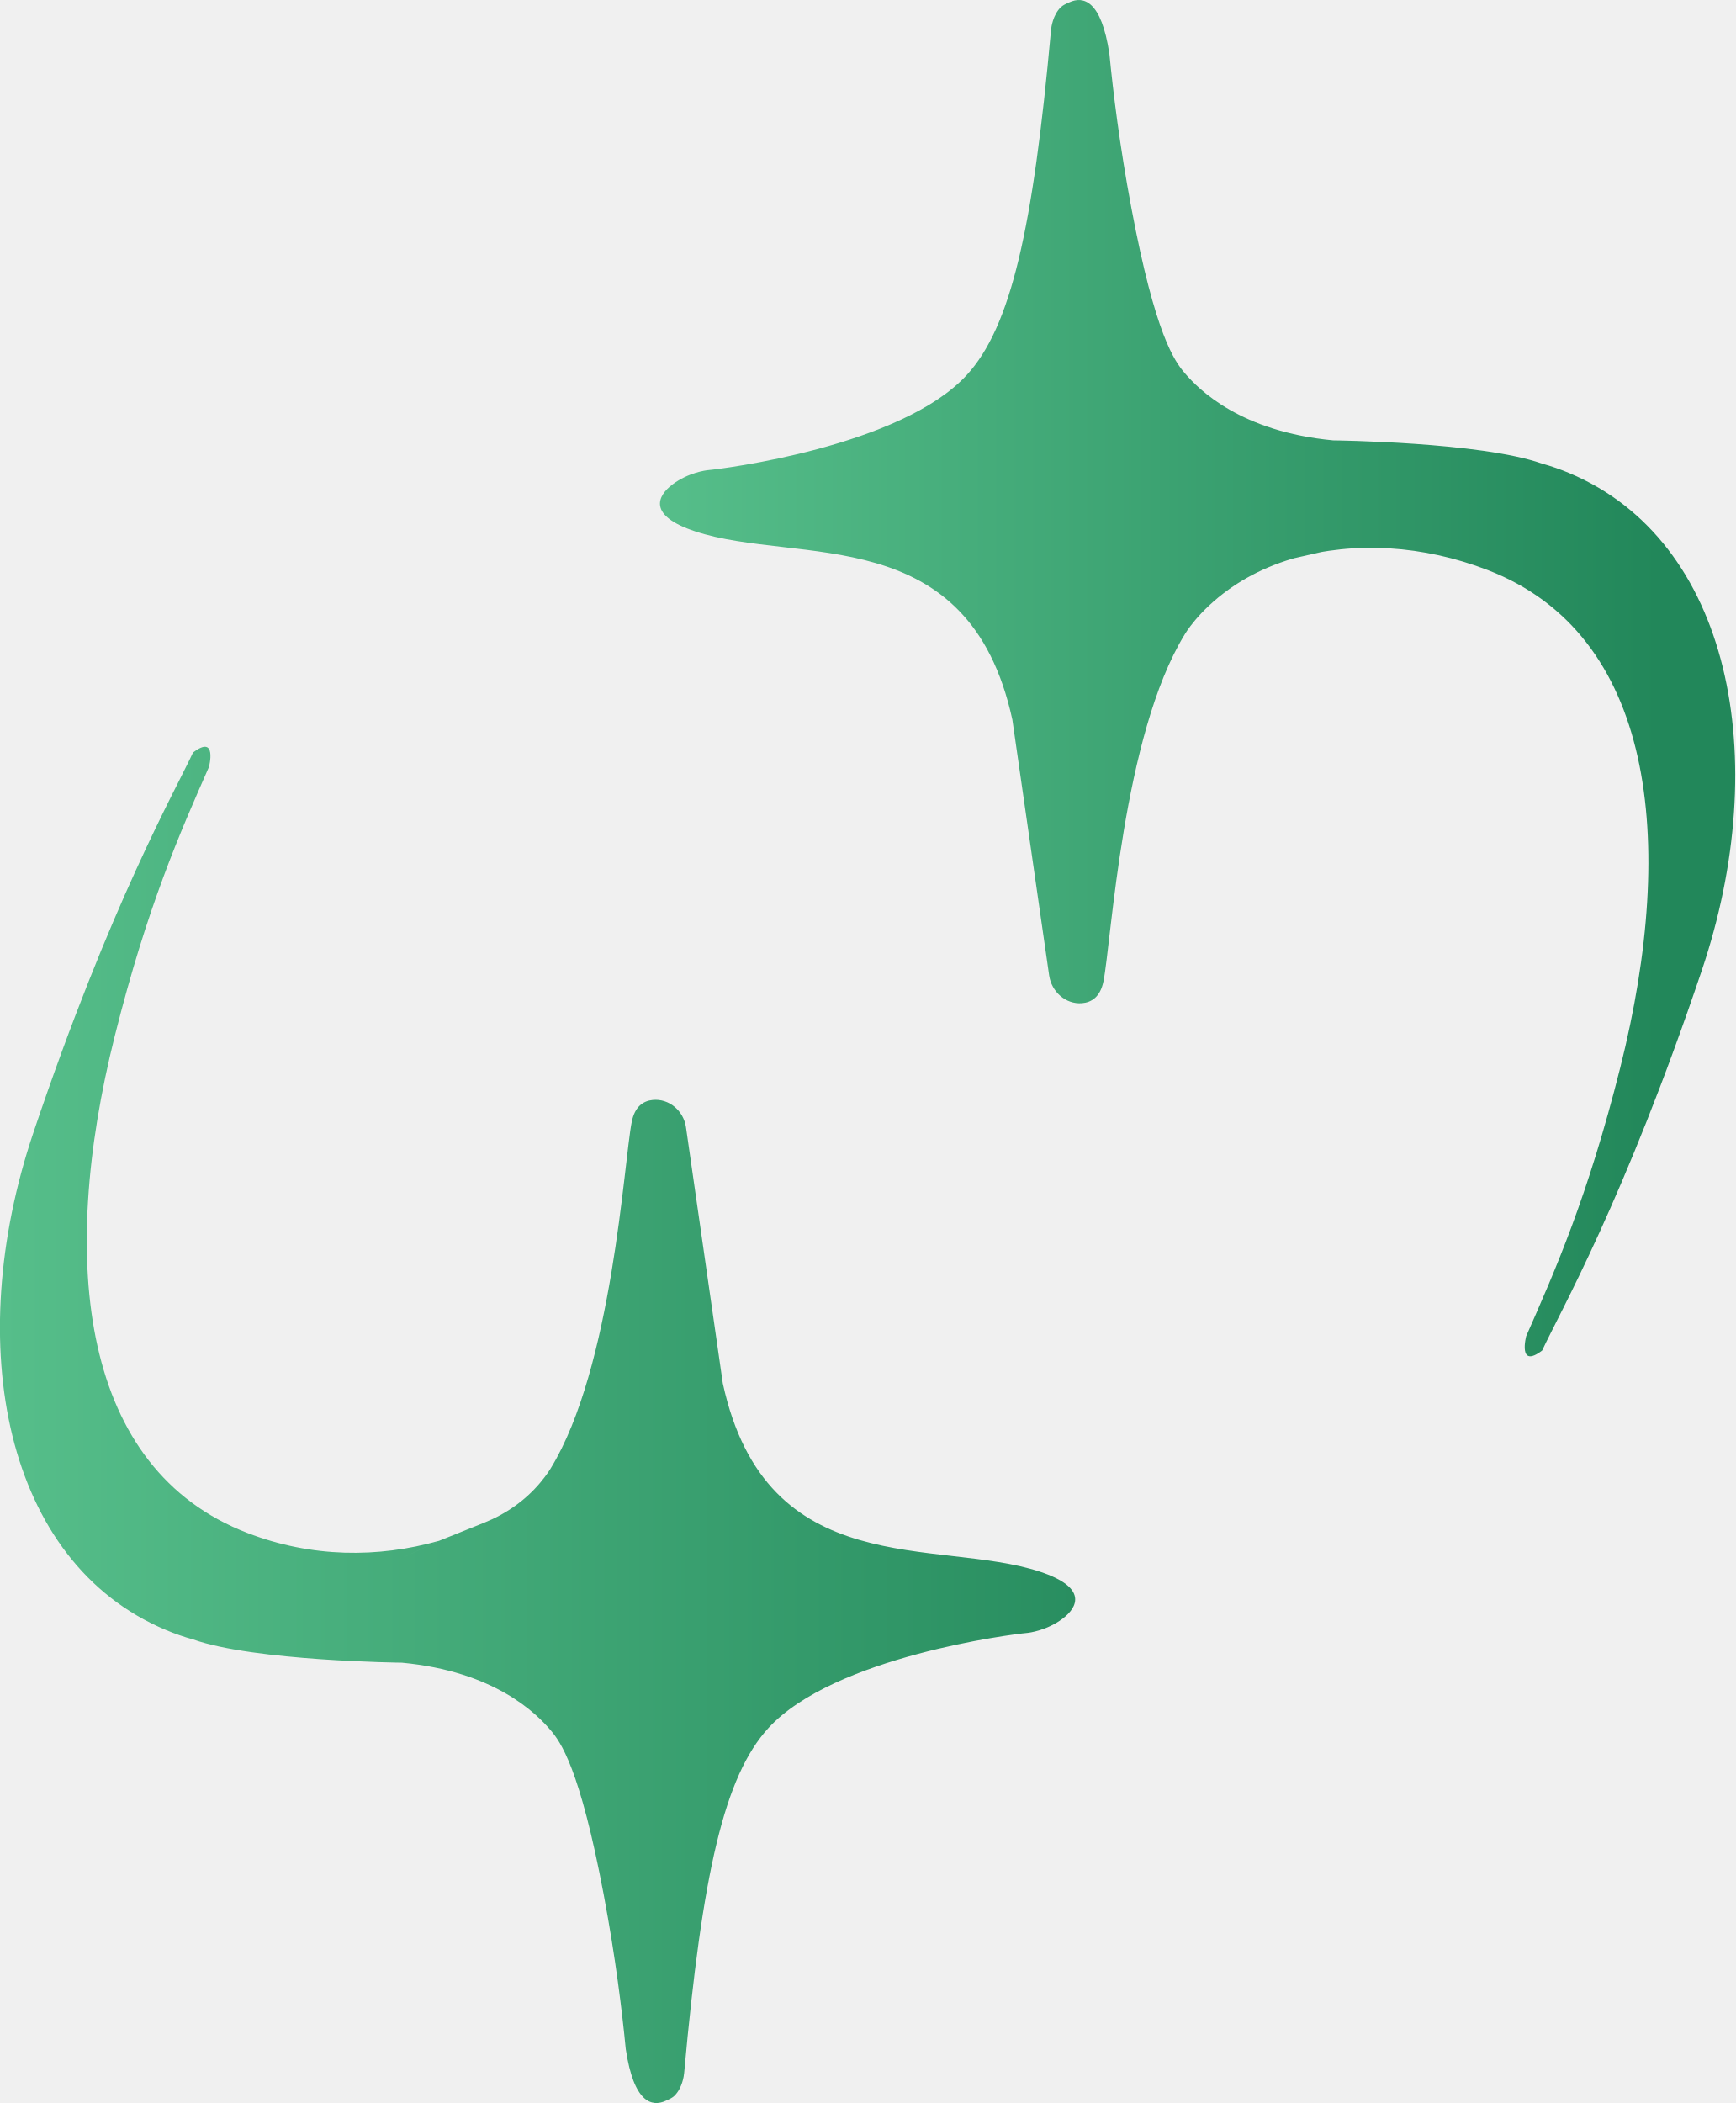
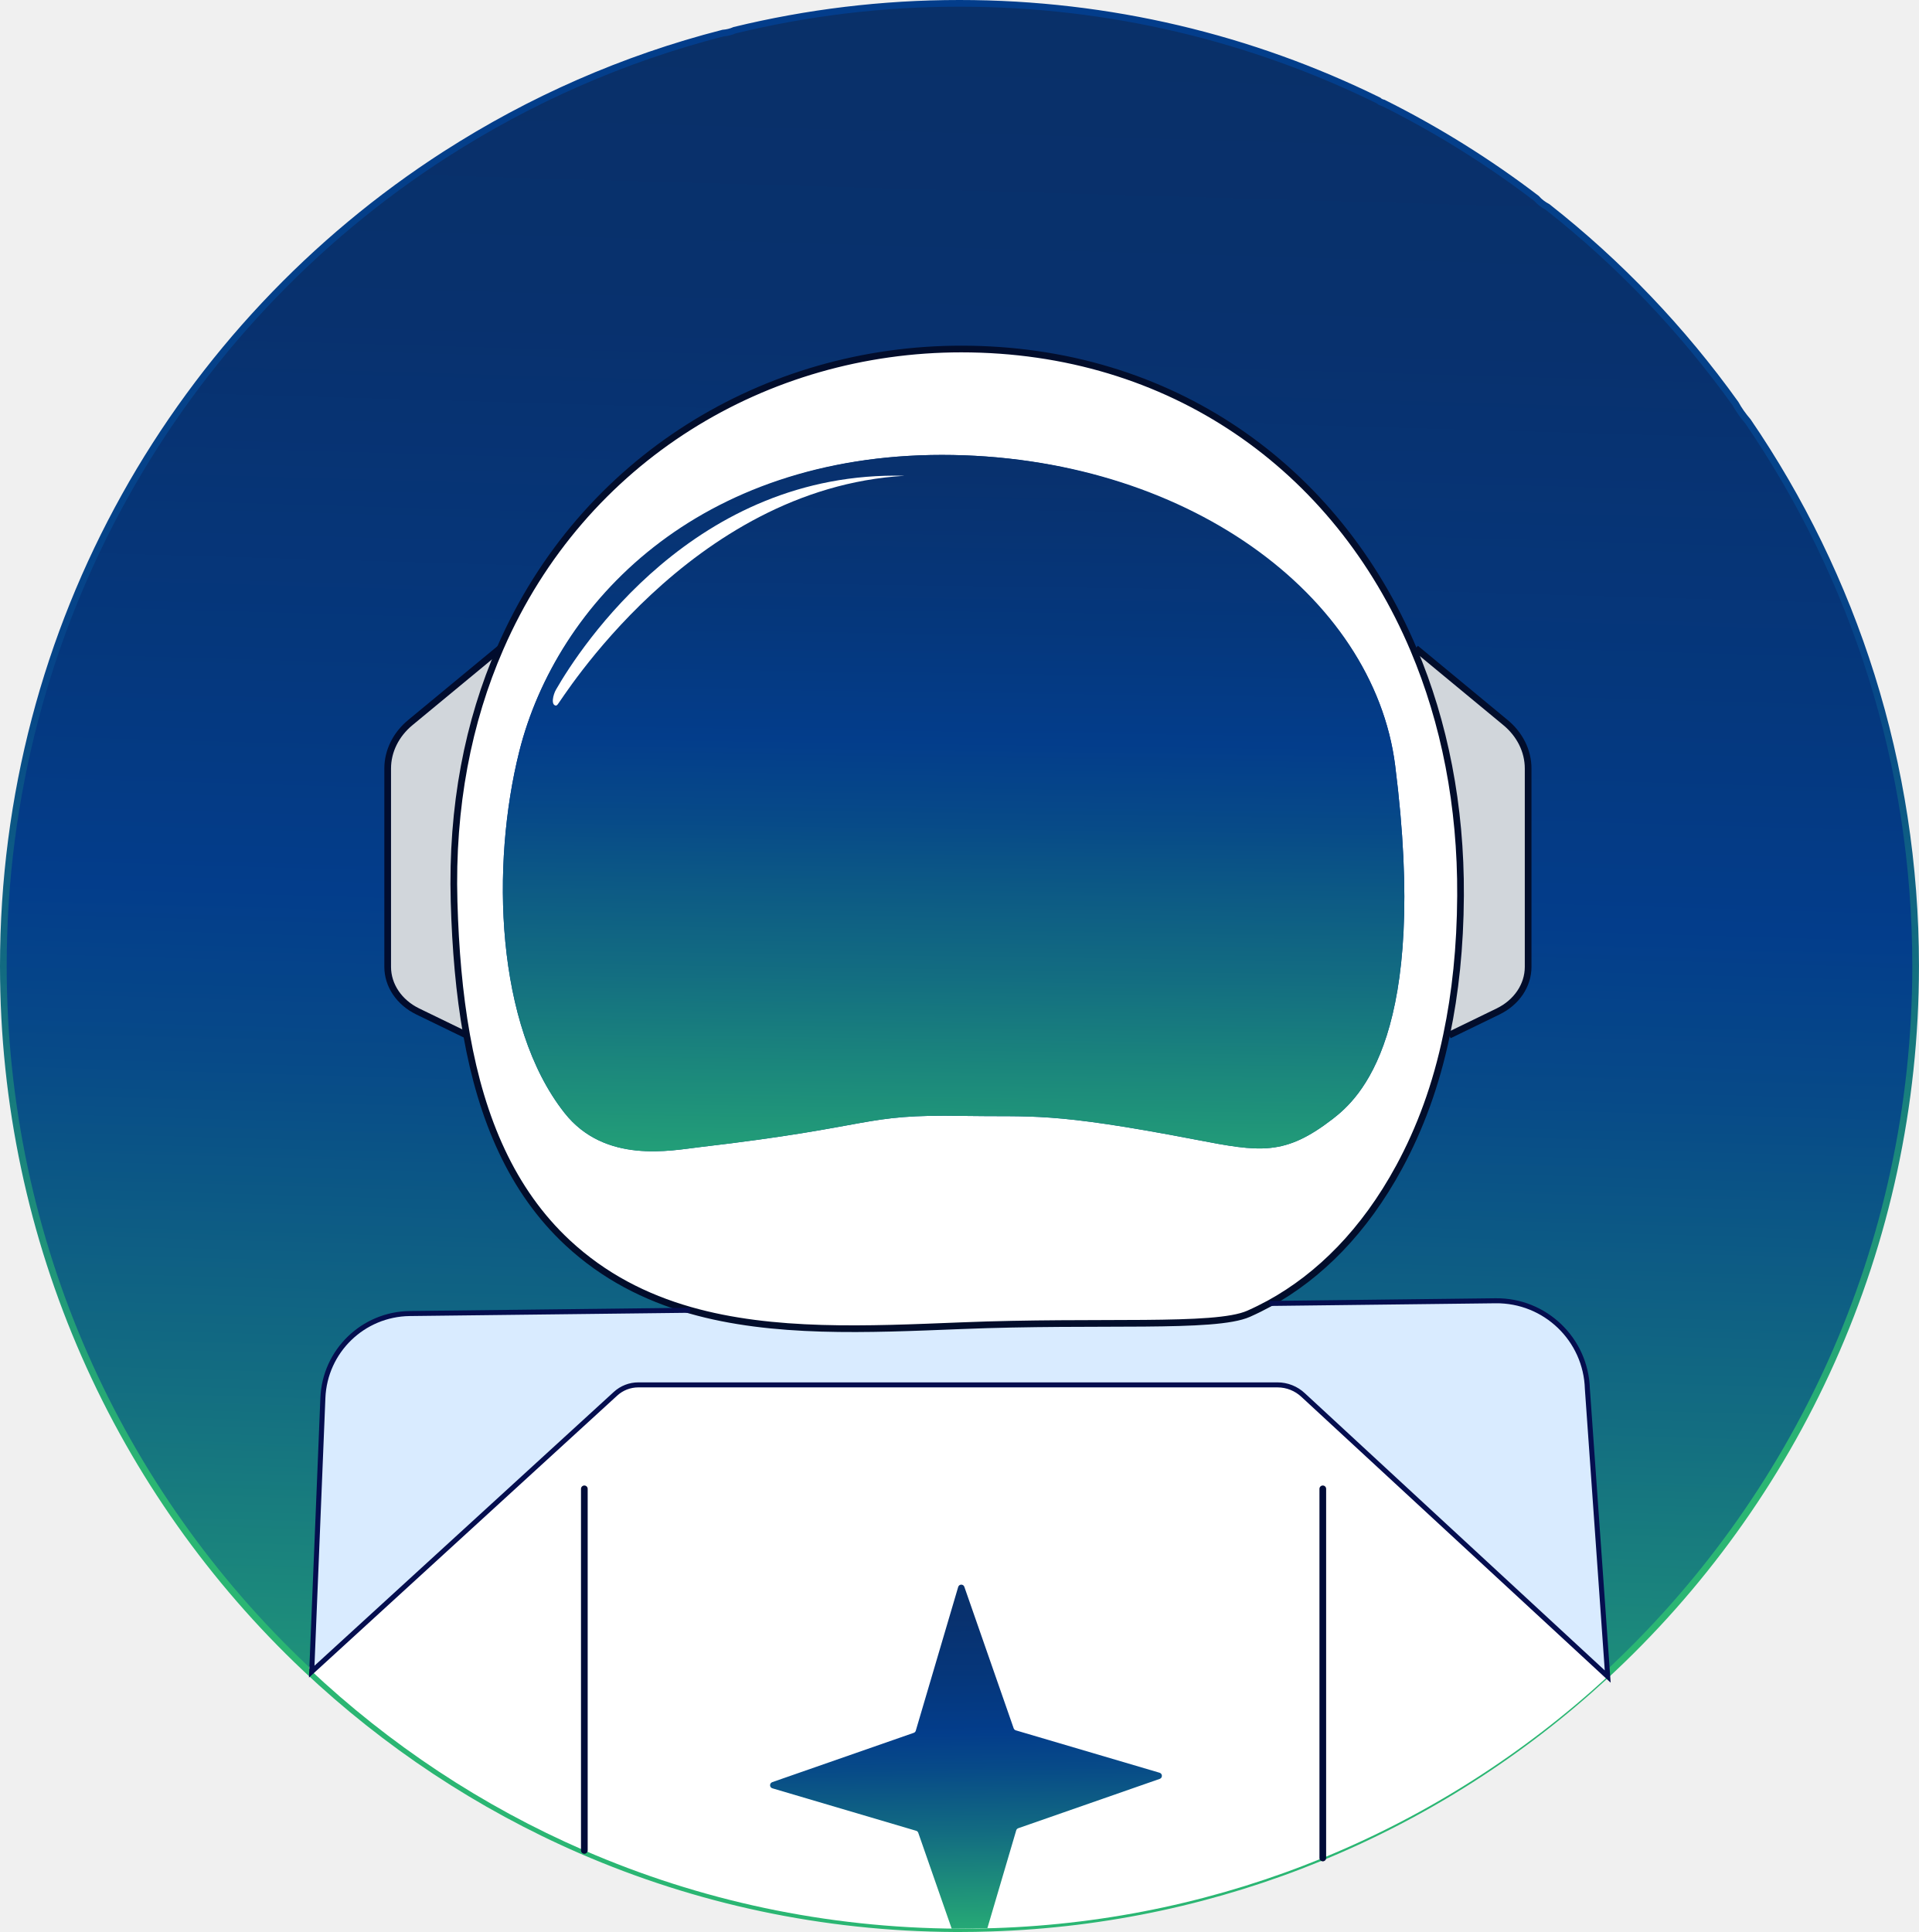
- <svg xmlns="http://www.w3.org/2000/svg" xmlns:xlink="http://www.w3.org/1999/xlink" id="Layer_1" data-name="Layer 1" viewBox="0 0 298.56 361.8">
+ <svg xmlns="http://www.w3.org/2000/svg" xmlns:xlink="http://www.w3.org/1999/xlink" viewBox="0 0 286.99 288.96">
  <defs>
    <style>
      .cls-1 {
-       fill: url(#linear-gradient-2);
+         fill: #d1d6db;
      }

      .cls-2 {
-       fill: url(#linear-gradient);
+         fill: #fff;
+       }
+ 
+       .cls-3 {
+         fill: url(#linear-gradient-4);
+       }
+ 
+       .cls-4 {
+         fill: url(#linear-gradient-3);
+       }
+ 
+       .cls-5 {
+         stroke: #050e4f;
+         stroke-width: .75px;
+       }
+ 
+       .cls-5, .cls-6, .cls-7, .cls-8, .cls-9 {
+         stroke-miterlimit: 10;
+       }
+ 
+       .cls-5, .cls-6, .cls-8, .cls-9 {
+         fill: none;
+       }
+ 
+       .cls-6 {
+         stroke: #020d2b;
+       }
+ 
+       .cls-7 {
+         fill: url(#linear-gradient);
+         stroke: url(#linear-gradient-2);
+       }
+ 
+       .cls-8 {
+         stroke: #000b38;
+         stroke-linecap: round;
+       }
+ 
+       .cls-9 {
+         stroke: #010c2d;
+       }
+ 
+       .cls-10 {
+         fill: #d9ebff;
      }
    </style>
-     <linearGradient id="linear-gradient" x1="113.54" y1="116.67" x2="298.56" y2="116.67" gradientUnits="userSpaceOnUse">
-       <stop offset="0" stop-color="#56be8a" />
-       <stop offset=".93" stop-color="#22875a" />
+     <linearGradient id="linear-gradient" x1="139.25" y1="293" x2="147.42" y2="7.14" gradientUnits="userSpaceOnUse">
+       <stop offset="0" stop-color="#2bb673" />
+       <stop offset=".06" stop-color="#25a676" />
+       <stop offset=".29" stop-color="#136d81" />
+       <stop offset=".46" stop-color="#074a88" />
+       <stop offset=".55" stop-color="#033d8b" />
+       <stop offset=".68" stop-color="#05377c" />
+       <stop offset=".85" stop-color="#08316e" />
+       <stop offset="1" stop-color="#093069" />
    </linearGradient>
-     <linearGradient id="linear-gradient-2" x1="0" y1="245.14" x2="228.3" y2="245.14" xlink:href="#linear-gradient" />
+     <linearGradient id="linear-gradient-2" x1="145.48" y1="288.94" x2="141.51" y2=".01" gradientUnits="userSpaceOnUse">
+       <stop offset=".24" stop-color="#2bb673" />
+       <stop offset=".43" stop-color="#187e7d" />
+       <stop offset=".65" stop-color="#064589" />
+       <stop offset="1" stop-color="#033d8b" />
+     </linearGradient>
+     <linearGradient id="linear-gradient-3" x1="141.91" y1="185.04" x2="143.75" y2="50.23" xlink:href="#linear-gradient" />
+     <linearGradient id="linear-gradient-4" x1="144.81" y1="291.36" x2="144" y2="232.77" xlink:href="#linear-gradient" />
  </defs>
-   <path class="cls-2" d="m211.48,101.36c3.72-2.64,8.92-5.22,15.91-6.39l-4.74,1.07c10.5-2.97,22.25-2.24,33.35,2.04,28.45,10.97,32.7,46.17,22.79,85.58-5.6,22.3-11.22,34.93-16.19,46.22,0,0-1.48,5.7,2.75,2.46,2.95-6.39,14.14-25.87,27.46-65.37,12.33-36.57,4.92-73.97-22.79-85.58-1.56-.66-3.14-1.2-4.72-1.64h0c-10.54-3.72-35.9-3.99-35.9-3.99-15.91-1.5-23.07-8.67-25.56-11.59-1.72-2.01-5.05-6.5-9.16-28.33-2.04-10.84-3.15-19.98-3.79-26.54-1.39-9.34-4.52-9.99-6.89-8.91-.71.32-1.14.52-1.49.86-1.34,1.33-1.62,3.38-1.67,3.93-3.1,34.35-6.92,51.07-14.49,59.33-11.3,12.33-42.26,16.18-44.41,16.36-.52.04-3.52.44-6.21,2.46-2.62,1.96-4.37,5.37,3.93,8.1,17.61,5.79,47.03-2.05,54.53,32.38l6.33,44c.4,2.79,2.83,5,5.64,4.78,1.64-.13,3.16-1.06,3.71-3.78,1.36-6.82,3.29-42.26,13.97-59.65,0,0,2.26-3.97,7.65-7.8" />
-   <path class="cls-1" d="m67.78,268.68l7.76-3.6c-10.5,2.97-21.88,2.92-32.98-1.35-28.45-10.97-32.7-46.17-22.79-85.58,5.6-22.3,11.22-34.93,16.19-46.22,0,0,1.48-5.7-2.75-2.46-2.95,6.39-14.14,25.87-27.46,65.37-12.33,36.57-4.92,73.97,22.79,85.58,1.56.66,3.14,1.2,4.72,1.64h0c10.54,3.72,35.9,3.99,35.9,3.99,15.91,1.5,23.07,8.67,25.56,11.59,1.72,2.01,5.05,6.5,9.16,28.33,2.04,10.84,3.15,19.98,3.79,26.54,1.39,9.34,4.52,9.99,6.89,8.91.71-.32,1.14-.52,1.49-.86,1.34-1.33,1.62-3.38,1.67-3.93,3.1-34.35,6.92-51.07,14.49-59.33,11.3-12.33,42.26-16.18,44.41-16.36.52-.04,3.52-.44,6.21-2.46,2.62-1.96,4.37-5.37-3.93-8.1-17.61-5.79-47.03,2.04-54.53-32.38l-6.34-44.08c-.41-2.82-2.91-4.97-5.74-4.68-1.59.16-3.06,1.11-3.59,3.77-1.36,6.82-3.29,42.26-13.97,59.65,0,0-.57.99-1.81,2.46-2.56,3.04-5.88,5.35-9.57,6.83l-7.82,3.14" />
+   <g id="Layer_3">
+     <path class="cls-7" d="M261.41,63.02c-.71-.83-1.35-1.71-1.86-2.65-7.95-11.1-17.41-21.01-28.11-29.42-.62-.33-1.18-.74-1.67-1.29-7.13-5.44-14.79-10.22-22.87-14.26-.05,0-.08-.01-.09-.01-.14-.06-.28-.12-.42-.18-.06-.04-.12-.08-.18-.14-.03-.02-.04-.03-.05-.04C187.24,5.73,165.97.5,143.49.5c-11.59,0-22.85,1.4-33.63,4.02-.54.24-1.12.38-1.73.43-14.9,3.82-28.85,9.99-41.47,18.1,0,0-.01,0-.02.01C26.87,48.63.5,93.45.5,144.48c0,41.44,17.39,78.8,45.22,105.07,11.99,11.31,25.91,20.57,41.21,27.21,17.17,7.45,36.08,11.61,55.94,11.7h.62c1.58,0,3.15-.03,4.72-.08,17.34-.56,33.91-4.24,49.16-10.49,15.82-6.48,30.22-15.73,42.61-27.14,28.58-26.33,46.51-64.19,46.51-106.27,0-30.24-9.26-58.29-25.08-81.46Z" />
+   </g>
+   <g id="Layer_2">
+     <path class="cls-2" d="M240.44,250.75c-12.39,11.41-26.79,20.66-42.61,27.14-15.25,6.25-31.82,9.93-49.16,10.49-1.57.05-3.14.08-4.72.08h-.62c-19.86-.09-38.77-4.25-55.94-11.7-15.26-6.62-29.15-15.85-41.11-27.12-.06-.05-.08-.14-.05-.21l8.79-21.97,37.57-25.53,3.32-2.25-1.11-.95,107.77.95,21.78,18.67,8.67,23.78,7.42,8.62Z" />
+     <line class="cls-8" x1="87.39" y1="276.76" x2="87.39" y2="222.68" />
+     <line class="cls-8" x1="197.83" y1="277.89" x2="197.83" y2="222.68" />
+     <g>
+       <g>
+         <path class="cls-10" d="M237.4,207.74l3.04,43.01-45.54-42.09c-1.04-.98-2.41-1.53-3.84-1.53h-95.6c-1.26,0-2.47.47-3.4,1.32l-45.44,41.57,1.67-40.95c.29-6.99,5.99-12.52,12.98-12.61l41.95-.49c12.4,3.54,26.49,2.87,40.54,2.31,20.7-.84,37.91.45,42.96-1.78,1.06-.47,2.11-.99,3.14-1.55l33.8-.4c7.42-.09,13.53,5.78,13.74,13.19Z" />
+         <path class="cls-1" d="M228.54,114.94v29.67c0,2.77-1.72,5.32-4.5,6.67l-7.31,3.55-.38-.08c1.3-6.19,2.04-13.08,2.08-20.77.08-13.48-2.41-25.95-7.03-36.87l.33-.14,13.41,11.09c2.17,1.79,3.4,4.28,3.4,6.88Z" />
+         <path class="cls-2" d="M211.4,97.11c4.62,10.92,7.11,23.39,7.03,36.87-.04,7.69-.78,14.58-2.08,20.77-1.57,7.58-4.01,14.11-7.11,19.82-5.2,9.58-11.92,16.28-19.38,20.38-1.03.56-2.08,1.08-3.14,1.55-5.05,2.23-22.26.94-42.96,1.78-14.05.56-28.14,1.23-40.54-2.31-6.69-1.91-12.89-5.05-18.31-10.08-8.37-7.78-12.88-18.51-15.12-31.06-1.12-6.24-1.68-12.94-1.88-19.96-.41-14.28,2.13-26.99,6.89-37.9,12.39-28.5,39.82-44.77,68.96-44.77,31.3,0,56.11,17.66,67.64,44.91ZM199.32,167.35c3.97-3.08,14.44-12.52,9.33-52.89-3.22-25.45-31.46-46.42-67.78-46.42s-57.63,22.01-63.22,44.39c-4.23,16.89-3.57,40.92,6.78,54.03,6.06,7.68,15.99,5.6,20.22,5.11,26.74-3.11,24-4.94,39.3-4.67,10.57.19,13-.66,34.92,3.56,9.59,1.85,13.23,2.46,20.45-3.11Z" />
+         <path class="cls-4" d="M208.65,114.46c5.11,40.37-5.36,49.81-9.33,52.89-7.22,5.57-10.86,4.96-20.45,3.11-21.92-4.22-24.35-3.37-34.92-3.56-15.3-.27-12.56,1.56-39.3,4.67-4.23.49-14.16,2.57-20.22-5.11-10.35-13.11-11.01-37.14-6.78-54.03,5.59-22.38,27.44-44.39,63.22-44.39s64.56,20.97,67.78,46.42Z" />
+         <path class="cls-1" d="M74.79,96.97h.01c-4.76,10.91-7.3,23.62-6.89,37.9.2,7.02.76,13.72,1.88,19.96l-7.31-3.55c-2.78-1.35-4.5-3.9-4.5-6.67v-29.67c0-2.6,1.23-5.09,3.4-6.88l13.41-11.09Z" />
+       </g>
+       <g>
+         <path class="cls-6" d="M211.4,97.11c4.62,10.92,7.11,23.39,7.03,36.87-.04,7.69-.78,14.58-2.08,20.77-1.57,7.58-4.01,14.11-7.11,19.82-5.2,9.58-11.92,16.28-19.38,20.38-1.03.56-2.08,1.08-3.14,1.55-5.05,2.23-22.26.94-42.96,1.78-14.05.56-28.14,1.23-40.54-2.31-6.69-1.91-12.89-5.05-18.31-10.08-8.37-7.78-12.88-18.51-15.12-31.06-1.12-6.24-1.68-12.94-1.88-19.96-.41-14.28,2.13-26.99,6.89-37.9,12.39-28.5,39.82-44.77,68.96-44.77,31.3,0,56.11,17.66,67.64,44.91Z" />
+         <path class="cls-9" d="M74.79,96.97l-13.41,11.09c-2.17,1.79-3.4,4.28-3.4,6.88v29.67c0,2.77,1.72,5.32,4.5,6.67l7.31,3.55" />
+         <path class="cls-6" d="M211.73,96.97l13.41,11.09c2.17,1.79,3.4,4.28,3.4,6.88v29.67c0,2.77-1.72,5.32-4.5,6.67l-7.31,3.55" />
+         <path class="cls-5" d="M189.86,194.95l33.8-.4c7.42-.09,13.53,5.78,13.74,13.19l3.04,43.01-45.54-42.09c-1.04-.98-2.41-1.53-3.84-1.53h-95.6c-1.26,0-2.47.47-3.4,1.32l-45.44,41.57,1.67-40.95c.29-6.99,5.99-12.52,12.98-12.61l41.95-.49" />
+       </g>
+     </g>
+     <path class="cls-3" d="M173.44,266.06l-21.16,7.38c-.15.06-.26.17-.3.32l-4.31,14.62c-1.57.05-3.14.08-4.72.08h-.62l-5-14.34c-.05-.15-.17-.26-.32-.3l-21.49-6.35c-.46-.13-.47-.76-.03-.92l21.17-7.38c.14-.05.26-.17.3-.32l6.34-21.49c.13-.46.77-.47.92-.03l7.38,21.17c.06.14.17.26.32.3l21.5,6.34c.45.13.47.77.02.92Z" />
+   </g>
+   <g id="Layer_6">
+     <path class="cls-2" d="M83.38,105.38c-.11.07-.14.15-.19.15-.86,0-.47-1.64-.04-2.38,3.59-6.25,20.76-32.81,52.15-31.99h0c-32.15,1.87-51.58,34.01-51.92,34.23Z" />
+   </g>
</svg>
